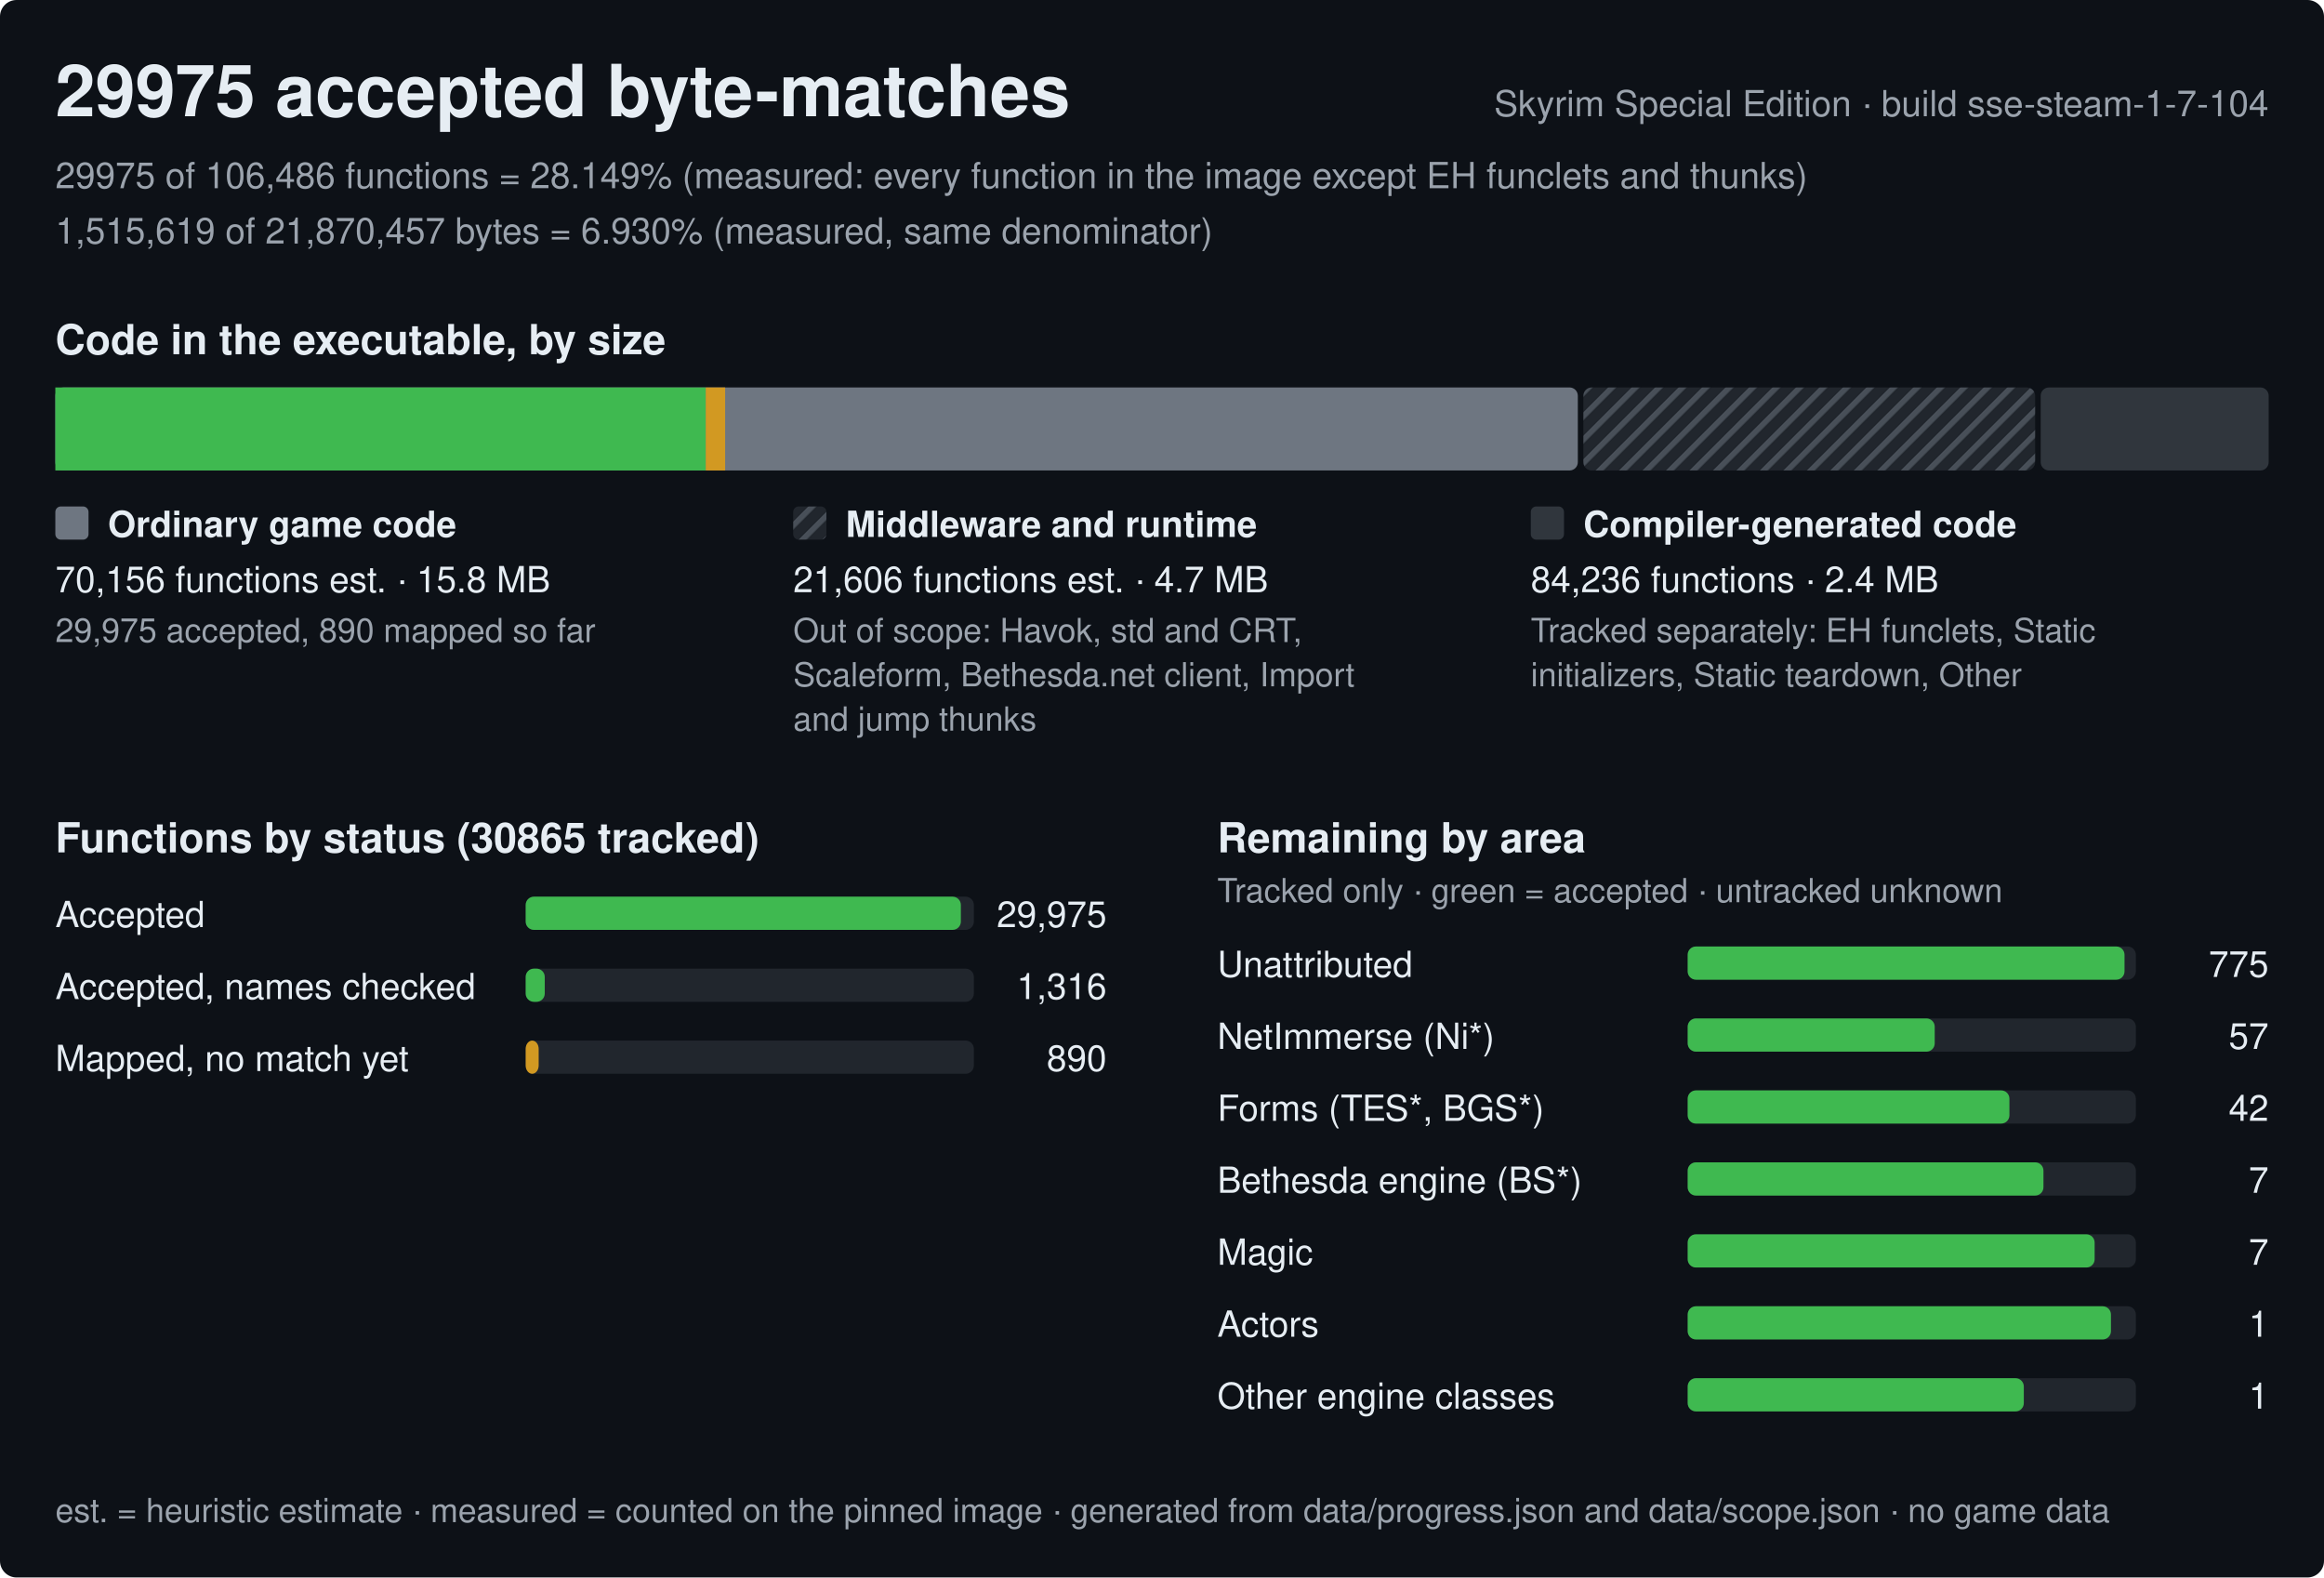
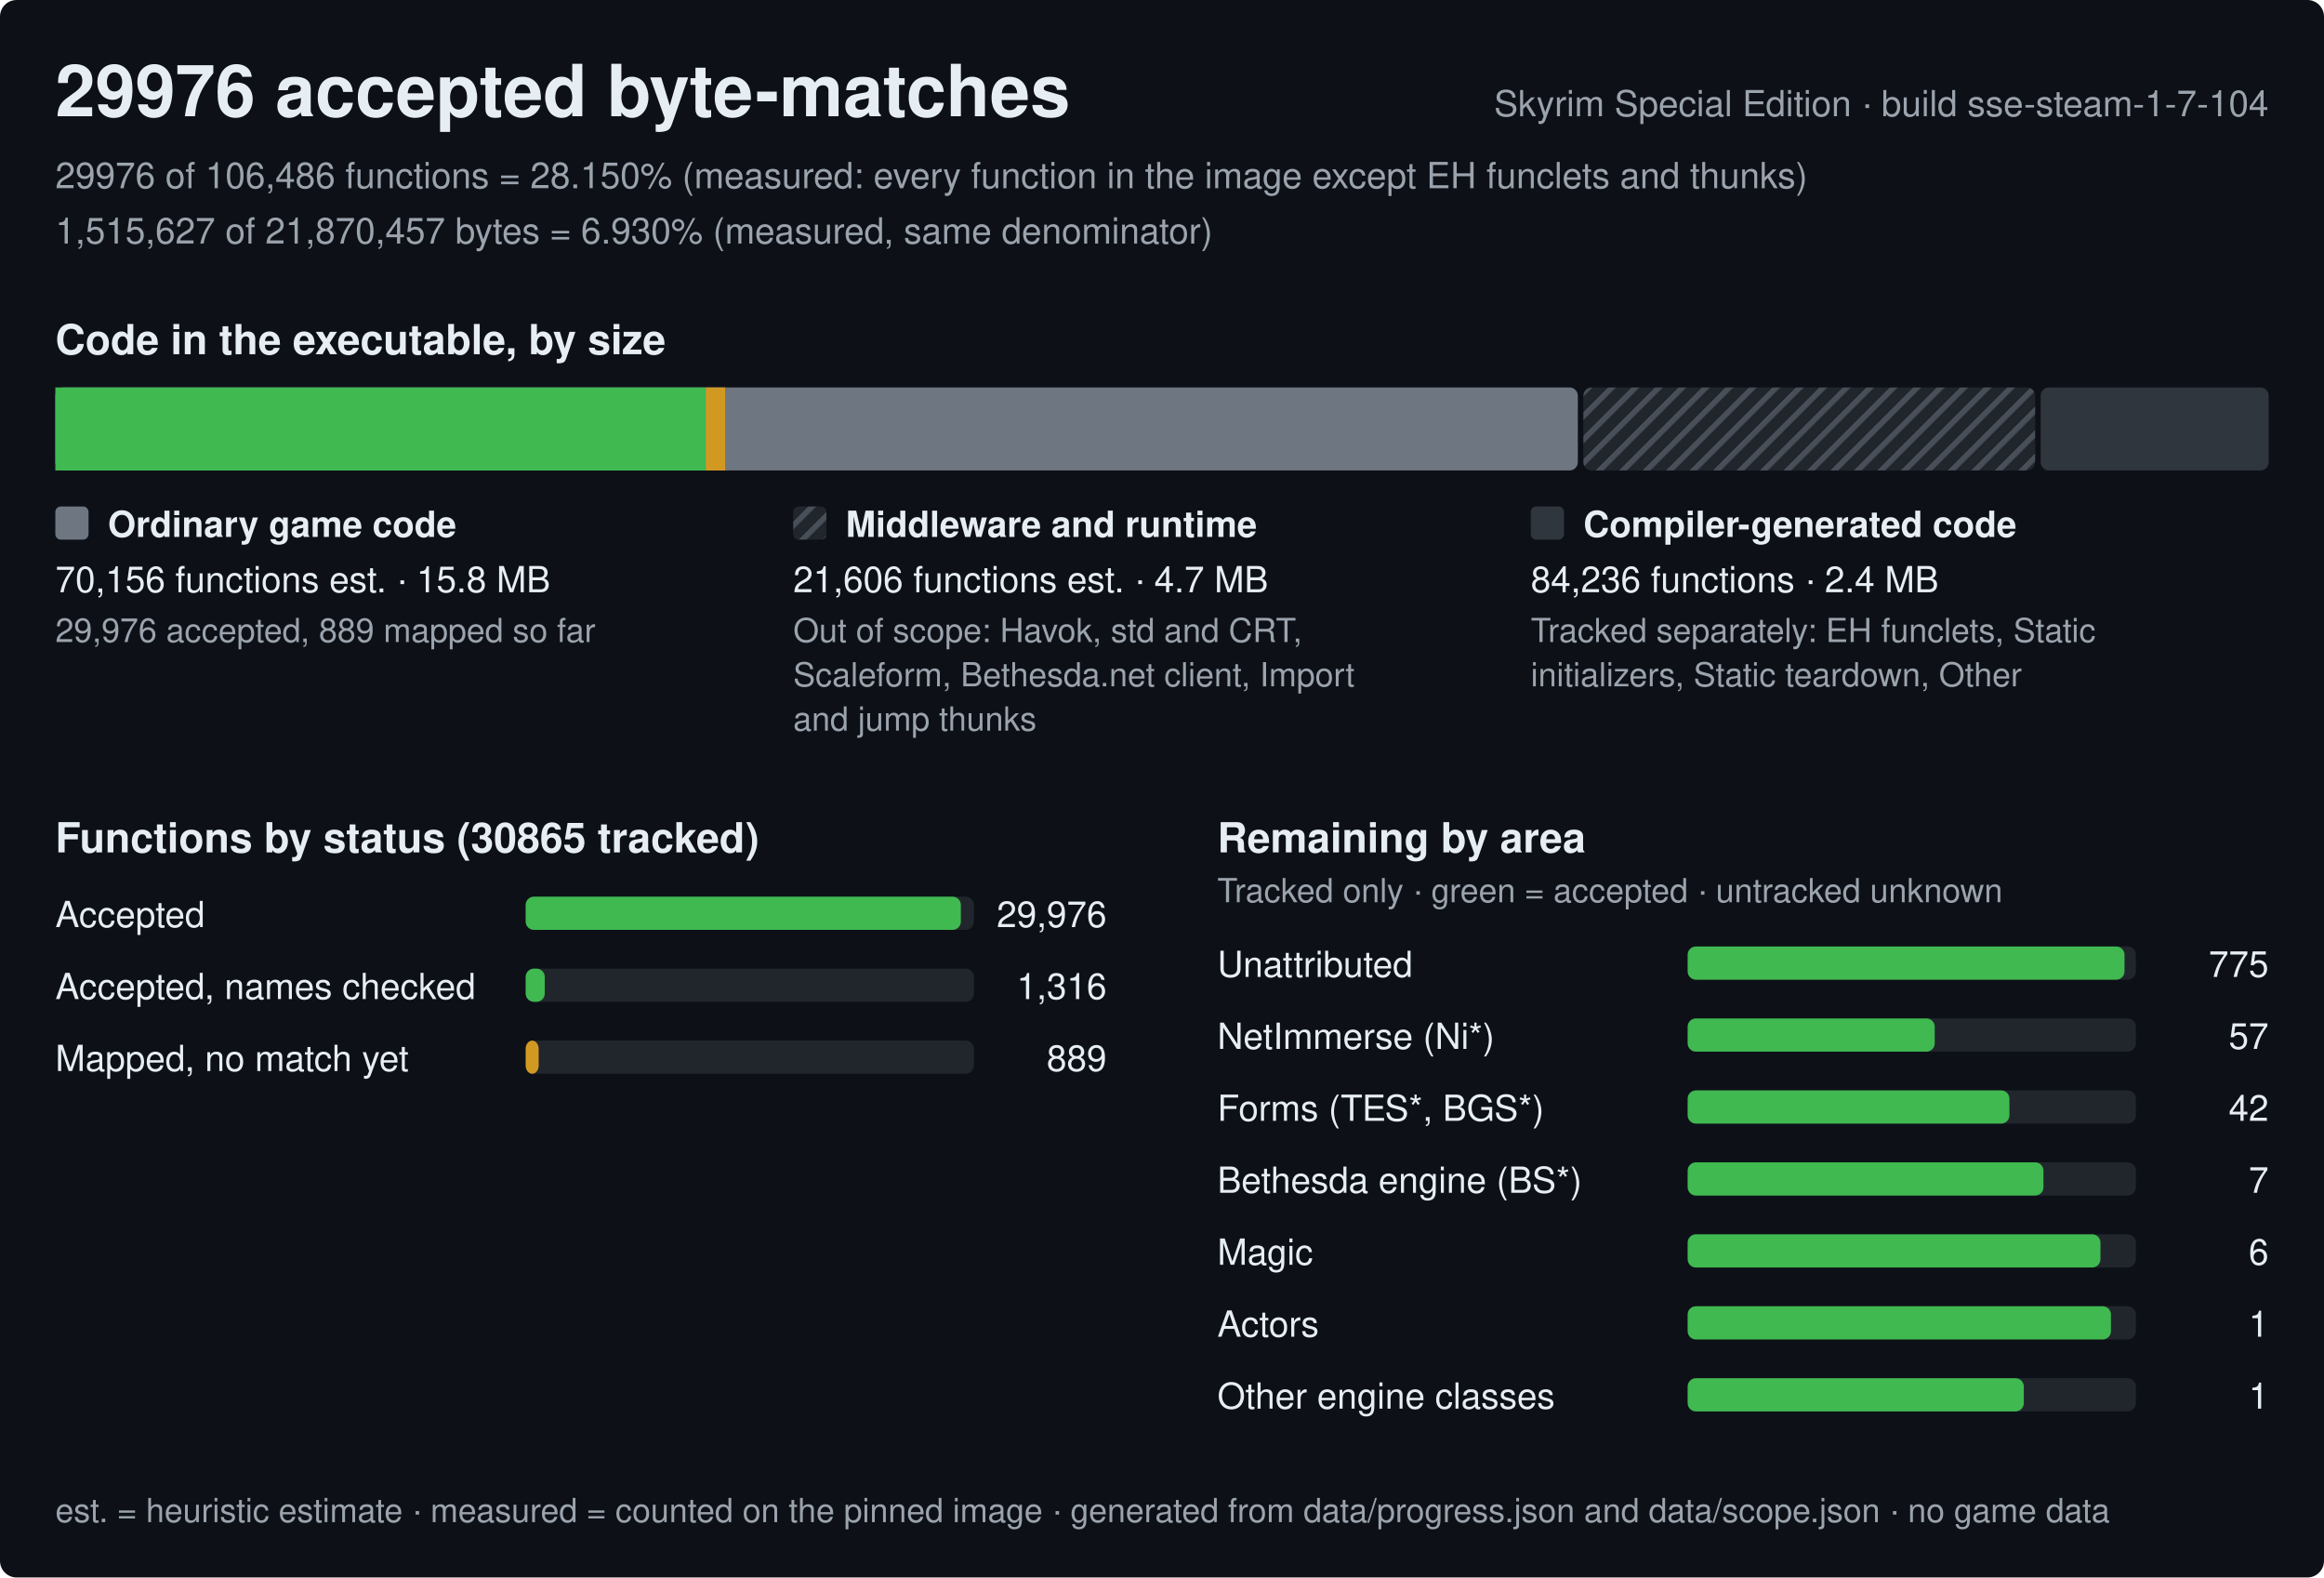
<svg xmlns="http://www.w3.org/2000/svg" width="840" height="570" viewBox="0 0 840 570" role="img" aria-label="Progress of the Skyrim Special Edition byte-matching reconstruction, build sse-steam-1-7-104">
  <style>text{font-family:-apple-system,BlinkMacSystemFont,'Segoe UI',Helvetica,Arial,sans-serif;fill:#e6edf3;white-space:pre}.h{font-size:26px;font-weight:600}.st{font-size:15px;font-weight:600}.lb{font-size:13px;font-weight:600}.bl{font-size:12px;font-weight:600;stroke:#0d1117;stroke-width:3px;paint-order:stroke;stroke-linejoin:round}.rl{font-size:13px}.fn{font-size:12px;fill:#9ba3ad}.mu{fill:#9ba3ad}</style>
  <defs>
    <pattern id="hx" width="6" height="6" patternUnits="userSpaceOnUse" patternTransform="rotate(45)">
      <rect width="6" height="6" fill="#21262d" />
      <rect width="2" height="6" fill="#484f58" />
    </pattern>
  </defs>
  <rect width="840" height="570" rx="6" fill="#0d1117" />
-   <text x="20" y="42" class="h">29975 accepted byte-matches</text>
+   <text x="20" y="42" class="h">29976 accepted byte-matches</text>
  <text x="820" y="42" class="rl mu" text-anchor="end">Skyrim Special Edition · build sse-steam-1-7-104</text>
-   <text x="20" y="68" class="rl mu">29975 of 106,486 functions = 28.149% (measured: every function in the image except EH funclets and thunks)</text>
-   <text x="20" y="88" class="rl mu">1,515,619 of 21,870,457 bytes = 6.930% (measured, same denominator)</text>
+   <text x="20" y="68" class="rl mu">29976 of 106,486 functions = 28.150% (measured: every function in the image except EH funclets and thunks)</text>
+   <text x="20" y="88" class="rl mu">1,515,627 of 21,870,457 bytes = 6.930% (measured, same denominator)</text>
  <text x="20" y="128" class="st">Code in the executable, by size</text>
  <rect x="20" y="140" width="550.3" height="30" rx="3" fill="#6e7681" />
  <rect x="20" y="140" width="235.1" height="30" fill="#3fb950" />
  <rect x="255.1" y="140" width="7" height="30" fill="#d29922" />
  <rect x="572.3" y="140" width="163.3" height="30" rx="3" fill="url(#hx)" />
  <rect x="737.6" y="140" width="82.4" height="30" rx="3" fill="#30363d" />
  <rect x="20" y="183" width="12" height="12" rx="2" fill="#6e7681" />
  <text x="39" y="194" class="lb">Ordinary game code</text>
  <text x="20" y="214" class="rl">70,156 functions est. · 15.8 MB</text>
-   <text x="20" y="232" class="fn">29,975 accepted, 890 mapped so far</text>
+   <text x="20" y="232" class="fn">29,976 accepted, 889 mapped so far</text>
  <rect x="286.7" y="183" width="12" height="12" rx="2" fill="url(#hx)" />
  <text x="305.7" y="194" class="lb">Middleware and runtime</text>
  <text x="286.7" y="214" class="rl">21,606 functions est. · 4.7 MB</text>
  <text x="286.7" y="232" class="fn">Out of scope: Havok, std and CRT,</text>
  <text x="286.7" y="248" class="fn">Scaleform, Bethesda.net client, Import</text>
  <text x="286.7" y="264" class="fn">and jump thunks</text>
  <rect x="553.3" y="183" width="12" height="12" rx="2" fill="#30363d" />
  <text x="572.3" y="194" class="lb">Compiler-generated code</text>
  <text x="553.3" y="214" class="rl">84,236 functions · 2.4 MB</text>
  <text x="553.3" y="232" class="fn">Tracked separately: EH funclets, Static</text>
  <text x="553.3" y="248" class="fn">initializers, Static teardown, Other</text>
  <text x="20" y="308" class="st">Functions by status (30865 tracked)</text>
  <text x="20" y="335" class="rl">Accepted</text>
  <rect x="190" y="324" width="162.0" height="12" rx="3" fill="#21262d" />
  <rect x="190" y="324" width="157.3" height="12" rx="3" fill="#3fb950" />
-   <text x="400.0" y="335" class="rl" text-anchor="end">29,975</text>
+   <text x="400.0" y="335" class="rl" text-anchor="end">29,976</text>
  <text x="20" y="361" class="rl">Accepted, names checked</text>
  <rect x="190" y="350" width="162.0" height="12" rx="3" fill="#21262d" />
  <rect x="190" y="350" width="6.9" height="12" rx="3" fill="#3fb950" />
  <text x="400.0" y="361" class="rl" text-anchor="end">1,316</text>
  <text x="20" y="387" class="rl">Mapped, no match yet</text>
  <rect x="190" y="376" width="162.0" height="12" rx="3" fill="#21262d" />
  <rect x="190" y="376" width="4.7" height="12" rx="3" fill="#d29922" />
-   <text x="400.0" y="387" class="rl" text-anchor="end">890</text>
+   <text x="400.0" y="387" class="rl" text-anchor="end">889</text>
  <text x="440.0" y="308" class="st">Remaining by area</text>
  <text x="440.0" y="326" class="fn">Tracked only · green = accepted · untracked unknown</text>
  <text x="440.0" y="353" class="rl">Unattributed</text>
  <rect x="610.0" y="342" width="162.0" height="12" rx="3" fill="#21262d" />
  <rect x="610.0" y="342" width="157.9" height="12" rx="3" fill="#3fb950" />
  <text x="820.0" y="353" class="rl" text-anchor="end">775</text>
  <text x="440.0" y="379" class="rl">NetImmerse (Ni*)</text>
  <rect x="610.0" y="368" width="162.0" height="12" rx="3" fill="#21262d" />
  <rect x="610.0" y="368" width="89.3" height="12" rx="3" fill="#3fb950" />
  <text x="820.0" y="379" class="rl" text-anchor="end">57</text>
  <text x="440.0" y="405" class="rl">Forms (TES*, BGS*)</text>
  <rect x="610.0" y="394" width="162.0" height="12" rx="3" fill="#21262d" />
  <rect x="610.0" y="394" width="116.3" height="12" rx="3" fill="#3fb950" />
  <text x="820.0" y="405" class="rl" text-anchor="end">42</text>
  <text x="440.0" y="431" class="rl">Bethesda engine (BS*)</text>
  <rect x="610.0" y="420" width="162.0" height="12" rx="3" fill="#21262d" />
  <rect x="610.0" y="420" width="128.6" height="12" rx="3" fill="#3fb950" />
  <text x="820.0" y="431" class="rl" text-anchor="end">7</text>
  <text x="440.0" y="457" class="rl">Magic</text>
  <rect x="610.0" y="446" width="162.0" height="12" rx="3" fill="#21262d" />
-   <rect x="610.0" y="446" width="147.1" height="12" rx="3" fill="#3fb950" />
-   <text x="820.0" y="457" class="rl" text-anchor="end">7</text>
+   <rect x="610.0" y="446" width="149.2" height="12" rx="3" fill="#3fb950" />
+   <text x="820.0" y="457" class="rl" text-anchor="end">6</text>
  <text x="440.0" y="483" class="rl">Actors</text>
  <rect x="610.0" y="472" width="162.0" height="12" rx="3" fill="#21262d" />
  <rect x="610.0" y="472" width="153" height="12" rx="3" fill="#3fb950" />
  <text x="820.0" y="483" class="rl" text-anchor="end">1</text>
  <text x="440.0" y="509" class="rl">Other engine classes</text>
  <rect x="610.0" y="498" width="162.0" height="12" rx="3" fill="#21262d" />
  <rect x="610.0" y="498" width="121.5" height="12" rx="3" fill="#3fb950" />
  <text x="820.0" y="509" class="rl" text-anchor="end">1</text>
  <text x="20" y="550" class="fn">est. = heuristic estimate · measured = counted on the pinned image · generated from data/progress.json and data/scope.json · no game data</text>
</svg>
